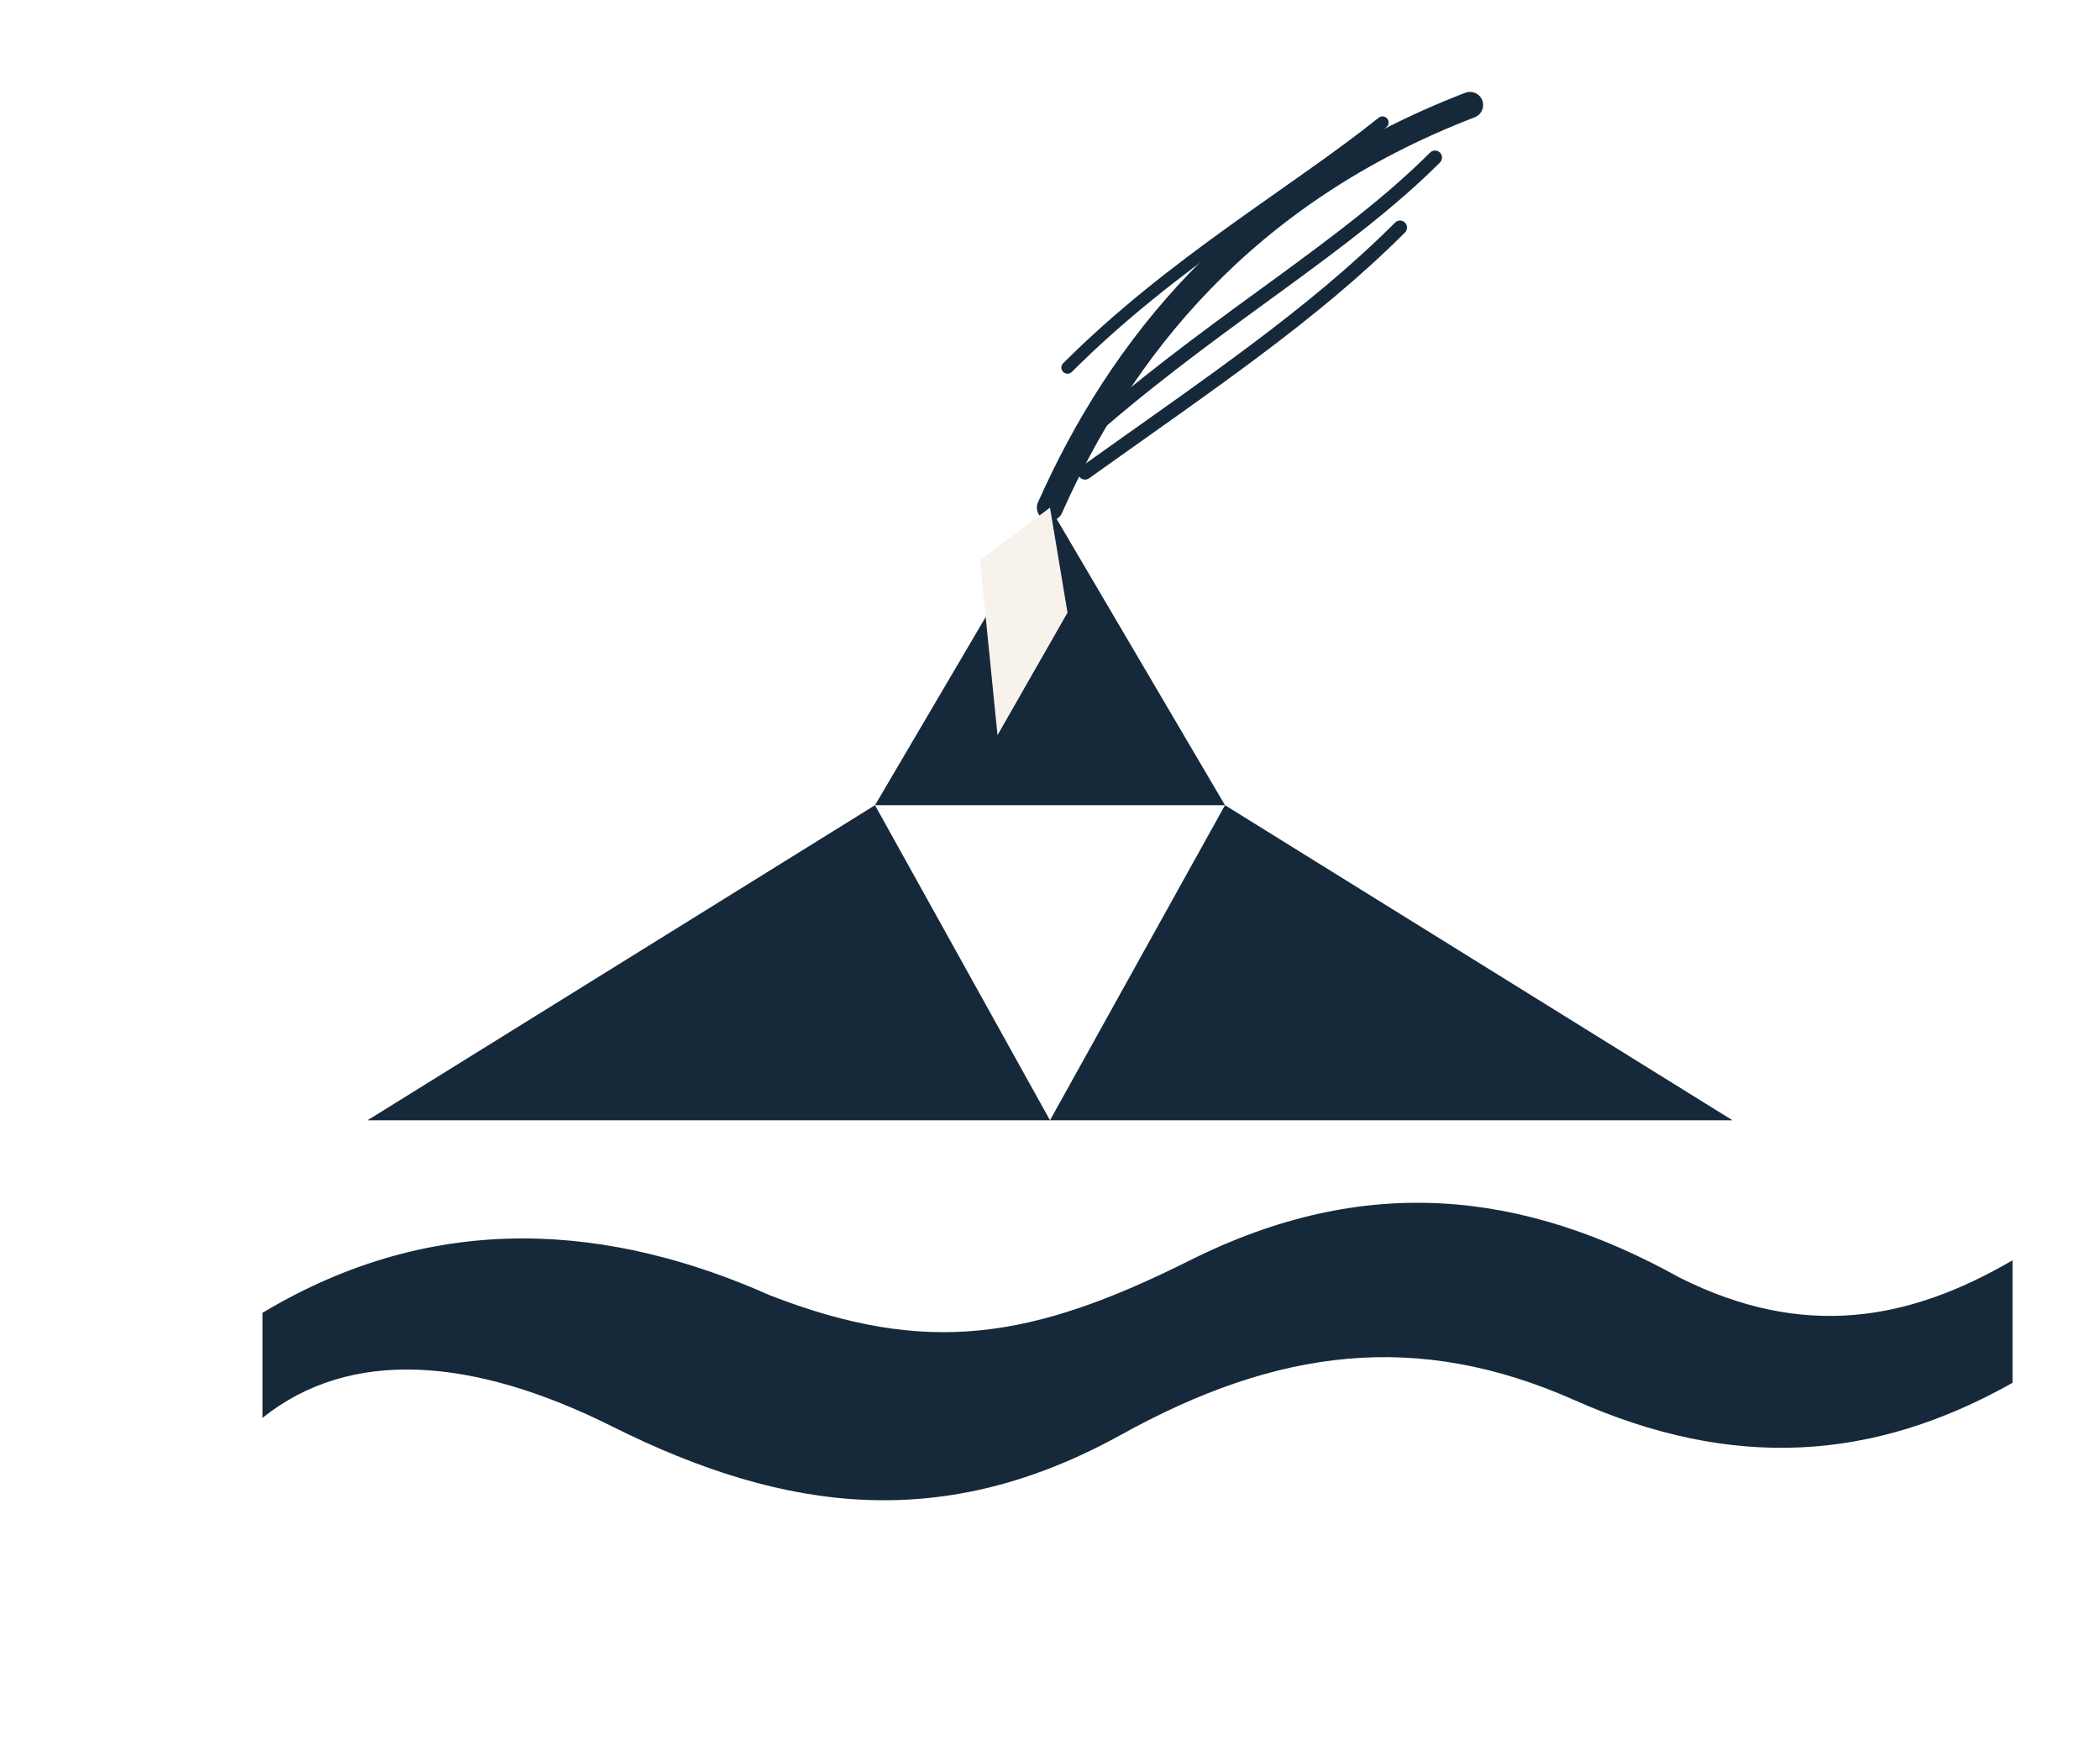
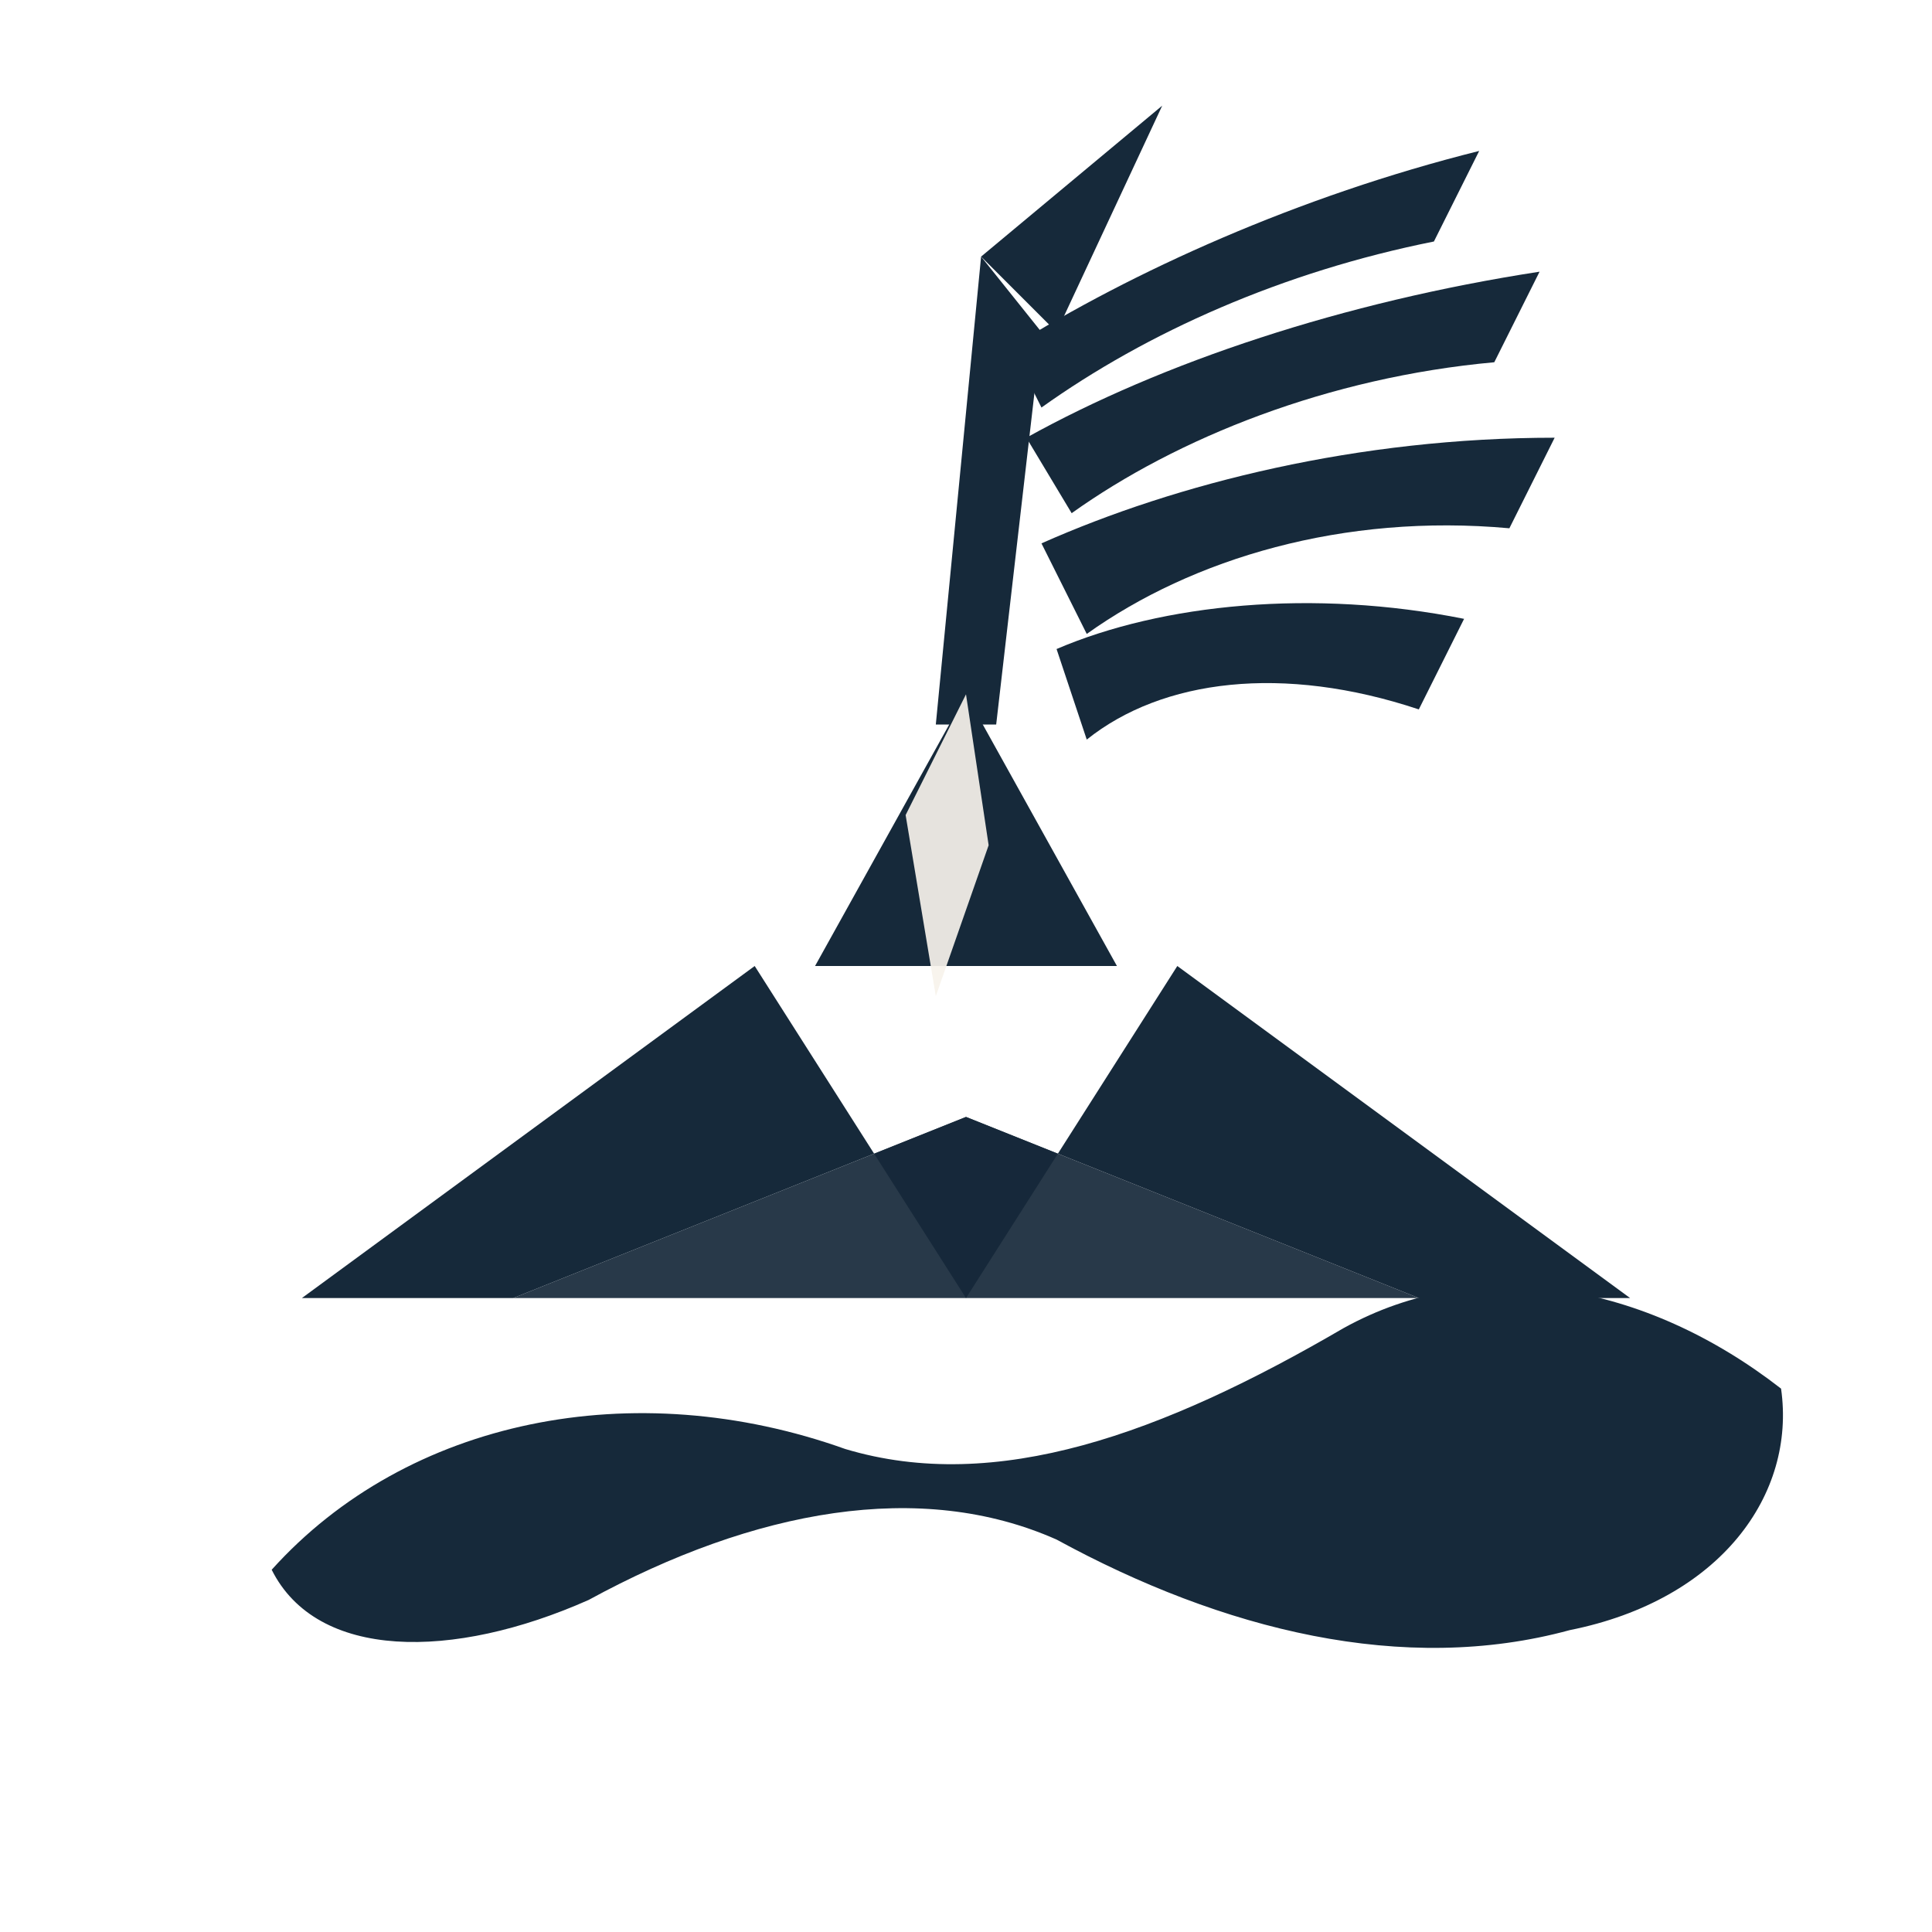
- <svg xmlns="http://www.w3.org/2000/svg" viewBox="0 0 240 200" fill="none" role="img" aria-label="The Ebb and Flow">
+ <svg xmlns="http://www.w3.org/2000/svg" viewBox="0 0 256 256" fill="none" role="img" aria-label="The Ebb and Flow">
  <g fill="#16293a">
-     <path d="M30 150c20-12 40-10 58-2 18 7 30 5 48-4 20-10 38-8 56 2 14 7 26 5 38-2v14c-16 9-32 10-50 2-18-8-34-6-52 4-20 11-38 9-58-1-16-8-30-9-40-1v-12z" />
-     <path d="M42 128 L100 92 L120 128 Z" />
-     <path d="M198 128 L140 92 L120 128 Z" />
-     <path d="M100 92 L120 58 L140 92 Z" />
+     <path d="M36 208       C54 188, 84 182, 112 192       C132 198, 154 190, 178 176       C196 166, 218 170, 236 184       C238 198, 228 212, 208 216       C186 222, 162 216, 140 204       C122 196, 100 200, 78 212       C60 220, 42 220, 36 208 Z" />
+     <path d="M40 172 L100 128 L128 172 L156 128 L216 172       L188 172 L128 148 L68 172 Z" />
+     <path d="M68 172 L128 148 L188 172 L128 172 Z" fill-opacity="0.92" />
+     <path d="M108 128 L128 92 L148 128 Z" />
+     <path d="M124 96 L132 96 L138 44 L130 34 Z" />
+     <path d="M130 34 L154 14 L140 44 Z" />
+     <path d="M134 46 C150 36, 172 26, 196 20 L190 32 C170 36, 152 44, 138 54 Z" />
+     <path d="M136 58 C154 48, 178 40, 204 36 L198 48 C176 50, 156 58, 142 68 Z" />
+     <path d="M138 72 C156 64, 180 58, 206 58 L200 70 C178 68, 158 74, 144 84 Z" />
+     <path d="M140 86 C154 80, 174 78, 194 82 L188 94 C170 88, 154 90, 144 98 Z" />
  </g>
-   <g stroke="#16293a" fill="none" stroke-linecap="round" stroke-linejoin="round">
-     <path d="M120 58 C128 40, 142 22, 168 12" stroke-width="3" />
-     <path d="M126 48 C140 36, 154 28, 164 18" stroke-width="1.6" />
-     <path d="M124 54 C138 44, 150 36, 160 26" stroke-width="1.6" />
-     <path d="M122 42 C134 30, 148 22, 158 14" stroke-width="1.4" />
-   </g>
-   <path d="M112 64 L120 58 L122 70 L114 84 Z" fill="#f7f3ec" />
+   <path d="M120 108 L128 92 L131 112 L124 132 Z" fill="#f7f3ec" fill-opacity="0.92" />
</svg>
